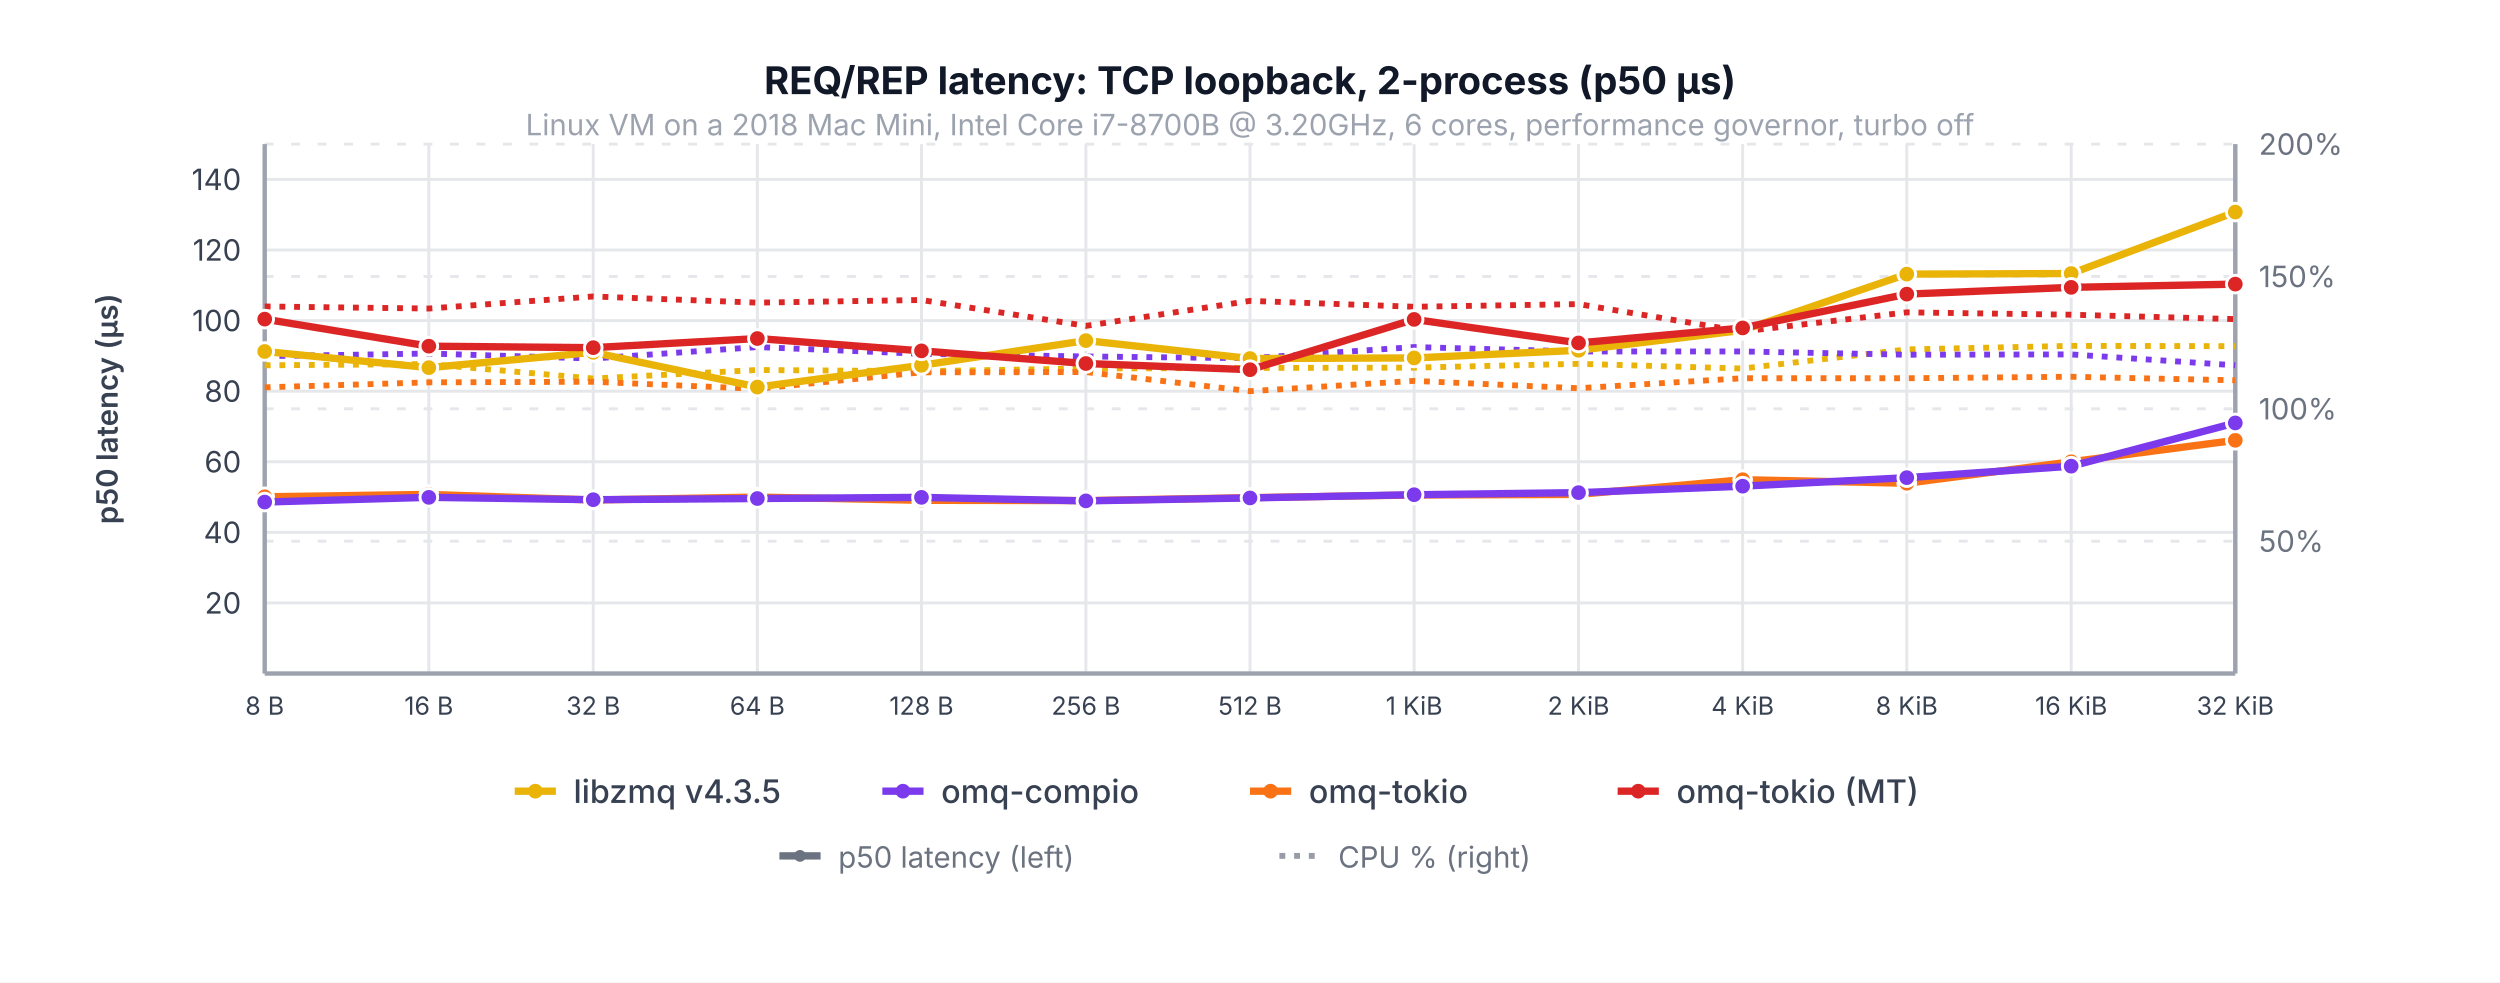
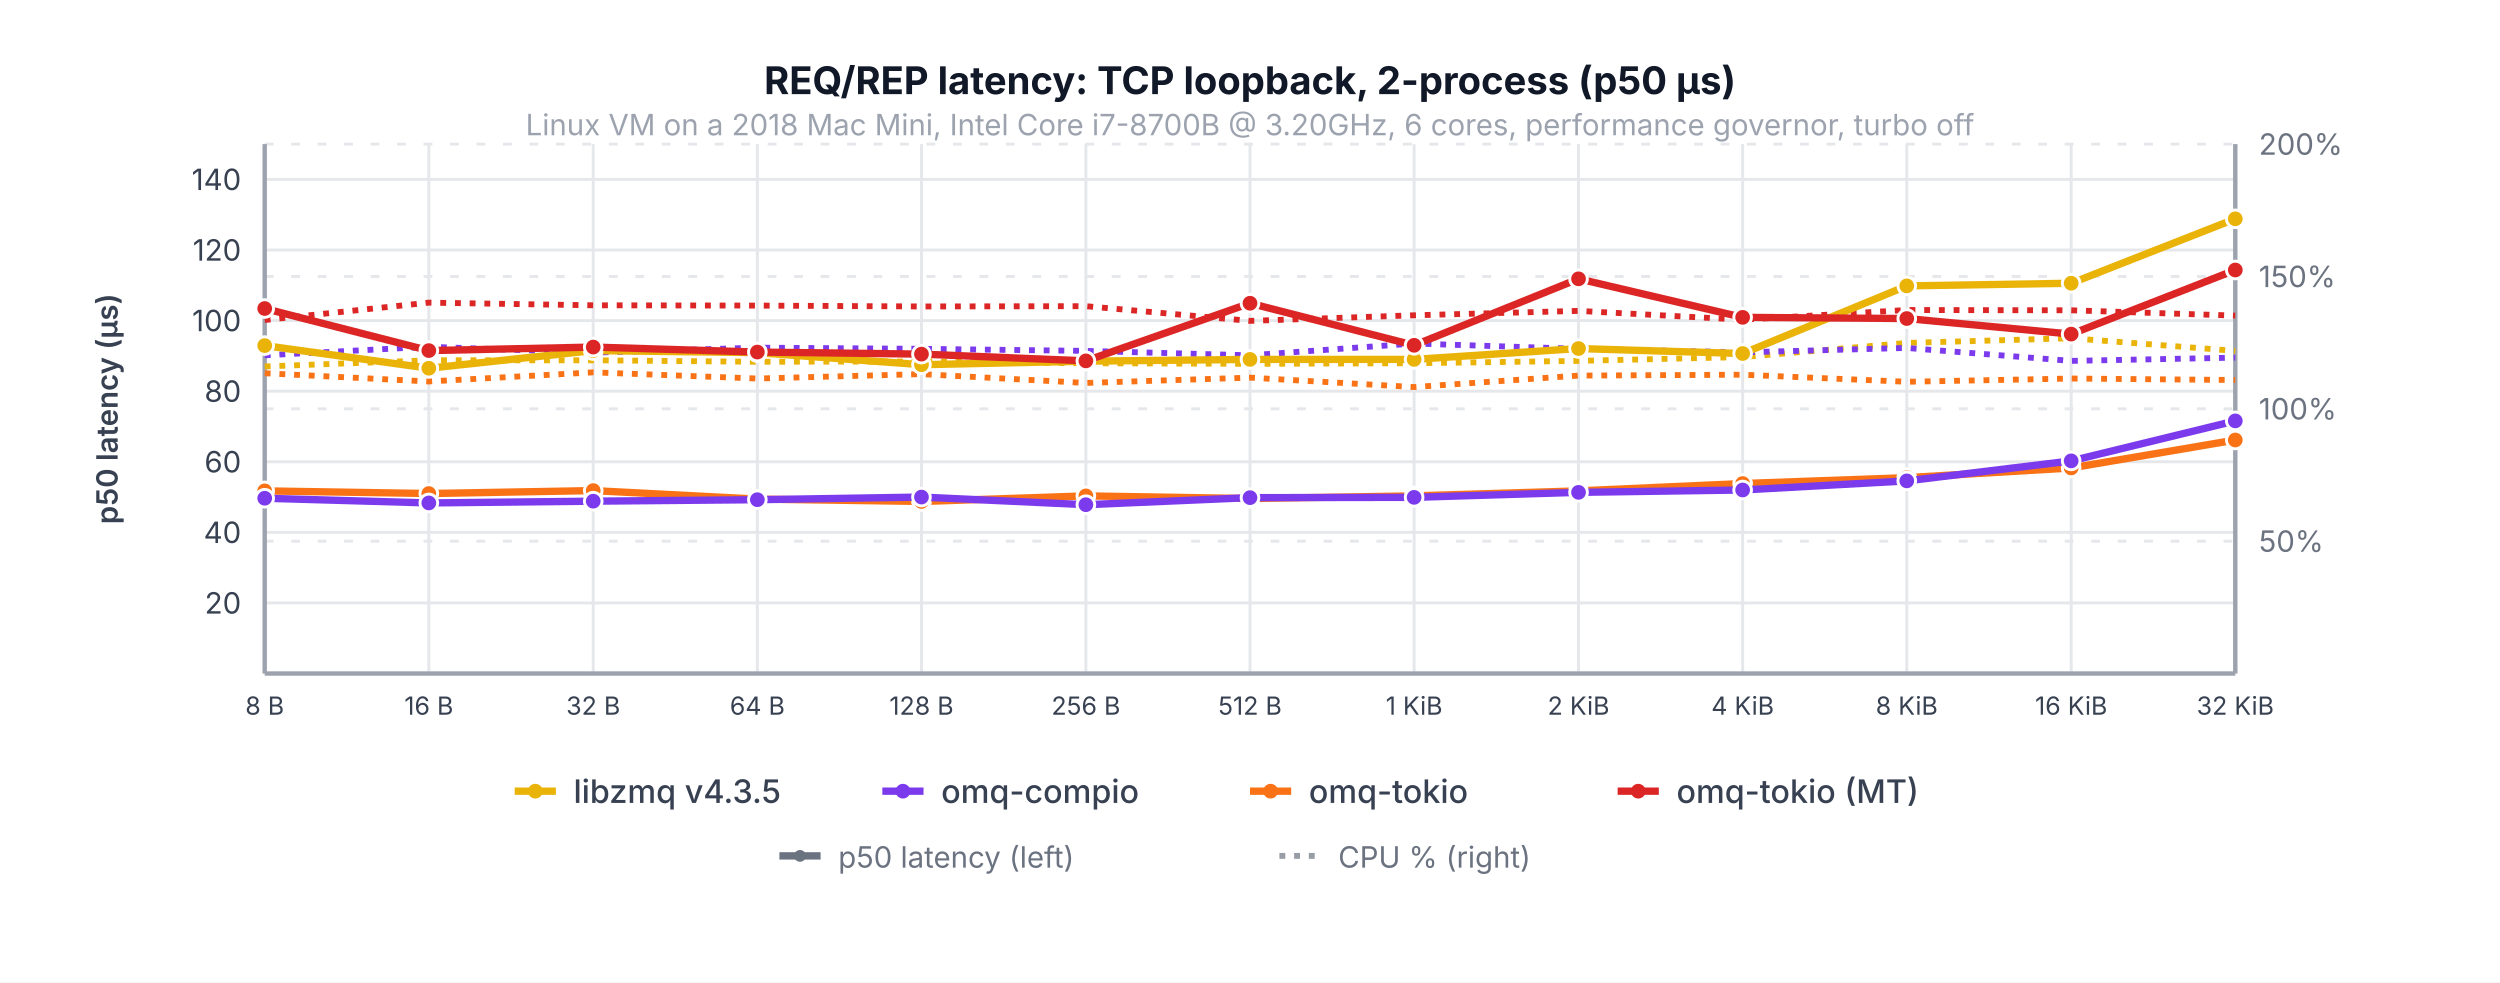
<svg xmlns="http://www.w3.org/2000/svg" viewBox="0 0 850 334" font-family="system-ui, -apple-system, sans-serif">
  <rect width="850" height="334" fill="white" />
  <text x="425.0" y="46" text-anchor="middle" fill="#9ca3af" font-size="10">Linux VM on a 2018 Mac Mini, Intel Core i7-8700B @ 3.20GHz, 6 cores, performance governor, turbo off</text>
  <text x="425.0" y="32.0" text-anchor="middle" fill="#111827" font-size="13" font-weight="700">REQ/REP latency: TCP loopback, 2-process (p50 µs)</text>
  <line x1="90.0" y1="205.0" x2="760.0" y2="205.0" stroke="#e5e7eb" stroke-width="1" />
  <text x="82.0" y="205.0" text-anchor="end" dominant-baseline="middle" fill="#374151" font-size="10">20</text>
  <line x1="90.0" y1="181.0" x2="760.0" y2="181.0" stroke="#e5e7eb" stroke-width="1" />
  <text x="82.0" y="181.0" text-anchor="end" dominant-baseline="middle" fill="#374151" font-size="10">40</text>
  <line x1="90.0" y1="157.0" x2="760.0" y2="157.0" stroke="#e5e7eb" stroke-width="1" />
  <text x="82.0" y="157.0" text-anchor="end" dominant-baseline="middle" fill="#374151" font-size="10">60</text>
  <line x1="90.0" y1="133.0" x2="760.0" y2="133.0" stroke="#e5e7eb" stroke-width="1" />
  <text x="82.0" y="133.0" text-anchor="end" dominant-baseline="middle" fill="#374151" font-size="10">80</text>
  <line x1="90.0" y1="109.0" x2="760.0" y2="109.0" stroke="#e5e7eb" stroke-width="1" />
  <text x="82.0" y="109.0" text-anchor="end" dominant-baseline="middle" fill="#374151" font-size="10">100</text>
  <line x1="90.0" y1="85.0" x2="760.0" y2="85.0" stroke="#e5e7eb" stroke-width="1" />
  <text x="82.0" y="85.0" text-anchor="end" dominant-baseline="middle" fill="#374151" font-size="10">120</text>
  <line x1="90.0" y1="61.0" x2="760.0" y2="61.0" stroke="#e5e7eb" stroke-width="1" />
  <text x="82.0" y="61.0" text-anchor="end" dominant-baseline="middle" fill="#374151" font-size="10">140</text>
  <line x1="90.0" y1="184.0" x2="760.0" y2="184.0" stroke="#e5e7eb" stroke-width="1" stroke-dasharray="3,6" />
  <text x="768.0" y="184.0" text-anchor="start" dominant-baseline="middle" fill="#6b7280" font-size="10">50%</text>
  <line x1="90.0" y1="139.0" x2="760.0" y2="139.0" stroke="#e5e7eb" stroke-width="1" stroke-dasharray="3,6" />
  <text x="768.0" y="139.0" text-anchor="start" dominant-baseline="middle" fill="#6b7280" font-size="10">100%</text>
  <line x1="90.0" y1="94.0" x2="760.0" y2="94.0" stroke="#e5e7eb" stroke-width="1" stroke-dasharray="3,6" />
  <text x="768.0" y="94.0" text-anchor="start" dominant-baseline="middle" fill="#6b7280" font-size="10">150%</text>
  <line x1="90.0" y1="49.0" x2="760.0" y2="49.0" stroke="#e5e7eb" stroke-width="1" stroke-dasharray="3,6" />
  <text x="768.0" y="49.0" text-anchor="start" dominant-baseline="middle" fill="#6b7280" font-size="10">200%</text>
  <line x1="90.0" y1="49.0" x2="90.0" y2="229.0" stroke="#e5e7eb" stroke-width="1" />
  <line x1="145.8" y1="49.0" x2="145.8" y2="229.0" stroke="#e5e7eb" stroke-width="1" />
  <line x1="201.7" y1="49.0" x2="201.7" y2="229.0" stroke="#e5e7eb" stroke-width="1" />
  <line x1="257.5" y1="49.0" x2="257.5" y2="229.0" stroke="#e5e7eb" stroke-width="1" />
  <line x1="313.3" y1="49.0" x2="313.3" y2="229.0" stroke="#e5e7eb" stroke-width="1" />
  <line x1="369.2" y1="49.0" x2="369.2" y2="229.0" stroke="#e5e7eb" stroke-width="1" />
  <line x1="425.0" y1="49.0" x2="425.0" y2="229.0" stroke="#e5e7eb" stroke-width="1" />
  <line x1="480.8" y1="49.0" x2="480.8" y2="229.0" stroke="#e5e7eb" stroke-width="1" />
  <line x1="536.7" y1="49.0" x2="536.7" y2="229.0" stroke="#e5e7eb" stroke-width="1" />
  <line x1="592.5" y1="49.0" x2="592.5" y2="229.0" stroke="#e5e7eb" stroke-width="1" />
  <line x1="648.3" y1="49.0" x2="648.3" y2="229.0" stroke="#e5e7eb" stroke-width="1" />
  <line x1="704.2" y1="49.0" x2="704.2" y2="229.0" stroke="#e5e7eb" stroke-width="1" />
  <line x1="760.0" y1="49.0" x2="760.0" y2="229.0" stroke="#e5e7eb" stroke-width="1" />
  <line x1="90.0" y1="49.0" x2="90.0" y2="229.0" stroke="#9ca3af" stroke-width="1.5" />
  <line x1="760.0" y1="49.0" x2="760.0" y2="229.0" stroke="#9ca3af" stroke-width="1.5" />
  <line x1="90.0" y1="229.0" x2="760.0" y2="229.0" stroke="#9ca3af" stroke-width="1.5" />
  <text x="40.0" y="139.0" text-anchor="middle" fill="#374151" font-size="10" font-weight="600" transform="rotate(-90,40.0,139.0)">p50 latency (µs)</text>
-   <polyline points="90.0,124.2 145.8,123.8 201.7,128.7 257.5,125.8 313.3,126.2 369.2,125.3 425.0,125.1 480.8,125.0 536.7,123.7 592.5,125.3 648.3,118.8 704.2,117.6 760.0,117.7" fill="none" stroke="#eab308" stroke-width="2" stroke-dasharray="2,3" />
-   <polyline points="90.0,104.2 145.8,104.9 201.7,100.8 257.5,102.9 313.3,102.0 369.2,110.8 425.0,102.3 480.8,104.3 536.7,103.4 592.5,112.7 648.3,106.2 704.2,107.0 760.0,108.5" fill="none" stroke="#dc2626" stroke-width="2" stroke-dasharray="2,3" />
-   <polyline points="90.0,131.7 145.8,130.0 201.7,129.8 257.5,132.2 313.3,126.6 369.2,126.5 425.0,133.0 480.8,129.5 536.7,132.0 592.5,128.6 648.3,128.6 704.2,128.1 760.0,129.3" fill="none" stroke="#f97316" stroke-width="2" stroke-dasharray="2,3" />
-   <polyline points="90.0,121.1 145.8,120.2 201.7,121.9 257.5,118.0 313.3,120.3 369.2,121.2 425.0,121.8 480.8,118.0 536.7,119.5 592.5,119.5 648.3,120.6 704.2,120.5 760.0,124.2" fill="none" stroke="#7c3aed" stroke-width="2" stroke-dasharray="2,3" />
-   <polyline points="90.0,119.5 145.8,125.0 201.7,119.8 257.5,131.6 313.3,124.2 369.2,115.8 425.0,121.9 480.8,121.7 536.7,119.1 592.5,112.3 648.3,93.2 704.2,93.0 760.0,72.1" fill="none" stroke="#eab308" stroke-width="2.5" stroke-linecap="round" stroke-linejoin="round" />
-   <circle cx="90.0" cy="119.5" r="3" fill="#eab308" stroke="white" stroke-width="1" />
-   <circle cx="145.8" cy="125.0" r="3" fill="#eab308" stroke="white" stroke-width="1" />
-   <circle cx="201.7" cy="119.8" r="3" fill="#eab308" stroke="white" stroke-width="1" />
-   <circle cx="257.5" cy="131.6" r="3" fill="#eab308" stroke="white" stroke-width="1" />
-   <circle cx="313.3" cy="124.2" r="3" fill="#eab308" stroke="white" stroke-width="1" />
-   <circle cx="369.2" cy="115.8" r="3" fill="#eab308" stroke="white" stroke-width="1" />
-   <circle cx="425.0" cy="121.9" r="3" fill="#eab308" stroke="white" stroke-width="1" />
-   <circle cx="480.8" cy="121.7" r="3" fill="#eab308" stroke="white" stroke-width="1" />
-   <circle cx="536.7" cy="119.1" r="3" fill="#eab308" stroke="white" stroke-width="1" />
-   <circle cx="592.5" cy="112.3" r="3" fill="#eab308" stroke="white" stroke-width="1" />
-   <circle cx="648.3" cy="93.2" r="3" fill="#eab308" stroke="white" stroke-width="1" />
-   <circle cx="704.2" cy="93.0" r="3" fill="#eab308" stroke="white" stroke-width="1" />
-   <circle cx="760.0" cy="72.1" r="3" fill="#eab308" stroke="white" stroke-width="1" />
-   <polyline points="90.0,108.5 145.8,117.7 201.7,118.2 257.5,115.1 313.3,119.3 369.2,123.6 425.0,125.7 480.8,108.6 536.7,116.6 592.5,111.5 648.3,100.0 704.2,97.7 760.0,96.6" fill="none" stroke="#dc2626" stroke-width="2.5" stroke-linecap="round" stroke-linejoin="round" />
-   <circle cx="90.0" cy="108.5" r="3" fill="#dc2626" stroke="white" stroke-width="1" />
-   <circle cx="145.8" cy="117.7" r="3" fill="#dc2626" stroke="white" stroke-width="1" />
-   <circle cx="201.7" cy="118.2" r="3" fill="#dc2626" stroke="white" stroke-width="1" />
-   <circle cx="257.5" cy="115.1" r="3" fill="#dc2626" stroke="white" stroke-width="1" />
-   <circle cx="313.3" cy="119.3" r="3" fill="#dc2626" stroke="white" stroke-width="1" />
-   <circle cx="369.2" cy="123.6" r="3" fill="#dc2626" stroke="white" stroke-width="1" />
-   <circle cx="425.0" cy="125.7" r="3" fill="#dc2626" stroke="white" stroke-width="1" />
-   <circle cx="480.8" cy="108.6" r="3" fill="#dc2626" stroke="white" stroke-width="1" />
-   <circle cx="536.7" cy="116.6" r="3" fill="#dc2626" stroke="white" stroke-width="1" />
-   <circle cx="592.5" cy="111.5" r="3" fill="#dc2626" stroke="white" stroke-width="1" />
-   <circle cx="648.3" cy="100.0" r="3" fill="#dc2626" stroke="white" stroke-width="1" />
-   <circle cx="704.2" cy="97.7" r="3" fill="#dc2626" stroke="white" stroke-width="1" />
-   <circle cx="760.0" cy="96.6" r="3" fill="#dc2626" stroke="white" stroke-width="1" />
-   <polyline points="90.0,168.9 145.8,168.1 201.7,170.0 257.5,169.0 313.3,170.1 369.2,170.2 425.0,169.2 480.8,168.3 536.7,168.1 592.5,163.1 648.3,164.3 704.2,157.0 760.0,149.7" fill="none" stroke="#f97316" stroke-width="2.5" stroke-linecap="round" stroke-linejoin="round" />
-   <circle cx="90.0" cy="168.9" r="3" fill="#f97316" stroke="white" stroke-width="1" />
-   <circle cx="145.8" cy="168.1" r="3" fill="#f97316" stroke="white" stroke-width="1" />
-   <circle cx="201.7" cy="170.0" r="3" fill="#f97316" stroke="white" stroke-width="1" />
-   <circle cx="257.5" cy="169.0" r="3" fill="#f97316" stroke="white" stroke-width="1" />
-   <circle cx="313.3" cy="170.1" r="3" fill="#f97316" stroke="white" stroke-width="1" />
-   <circle cx="369.2" cy="170.2" r="3" fill="#f97316" stroke="white" stroke-width="1" />
-   <circle cx="425.0" cy="169.2" r="3" fill="#f97316" stroke="white" stroke-width="1" />
-   <circle cx="480.8" cy="168.3" r="3" fill="#f97316" stroke="white" stroke-width="1" />
-   <circle cx="536.7" cy="168.1" r="3" fill="#f97316" stroke="white" stroke-width="1" />
-   <circle cx="592.5" cy="163.1" r="3" fill="#f97316" stroke="white" stroke-width="1" />
-   <circle cx="648.3" cy="164.3" r="3" fill="#f97316" stroke="white" stroke-width="1" />
-   <circle cx="704.2" cy="157.0" r="3" fill="#f97316" stroke="white" stroke-width="1" />
-   <circle cx="760.0" cy="149.7" r="3" fill="#f97316" stroke="white" stroke-width="1" />
-   <polyline points="90.0,170.7 145.8,169.1 201.7,169.9 257.5,169.5 313.3,169.1 369.2,170.3 425.0,169.3 480.8,168.2 536.7,167.5 592.5,165.3 648.3,162.4 704.2,158.5 760.0,143.8" fill="none" stroke="#7c3aed" stroke-width="2.5" stroke-linecap="round" stroke-linejoin="round" />
-   <circle cx="90.0" cy="170.7" r="3" fill="#7c3aed" stroke="white" stroke-width="1" />
-   <circle cx="145.8" cy="169.1" r="3" fill="#7c3aed" stroke="white" stroke-width="1" />
-   <circle cx="201.7" cy="169.9" r="3" fill="#7c3aed" stroke="white" stroke-width="1" />
-   <circle cx="257.5" cy="169.5" r="3" fill="#7c3aed" stroke="white" stroke-width="1" />
-   <circle cx="313.3" cy="169.1" r="3" fill="#7c3aed" stroke="white" stroke-width="1" />
-   <circle cx="369.2" cy="170.3" r="3" fill="#7c3aed" stroke="white" stroke-width="1" />
-   <circle cx="425.0" cy="169.3" r="3" fill="#7c3aed" stroke="white" stroke-width="1" />
-   <circle cx="480.8" cy="168.2" r="3" fill="#7c3aed" stroke="white" stroke-width="1" />
-   <circle cx="536.7" cy="167.5" r="3" fill="#7c3aed" stroke="white" stroke-width="1" />
-   <circle cx="592.5" cy="165.3" r="3" fill="#7c3aed" stroke="white" stroke-width="1" />
-   <circle cx="648.3" cy="162.4" r="3" fill="#7c3aed" stroke="white" stroke-width="1" />
-   <circle cx="704.2" cy="158.5" r="3" fill="#7c3aed" stroke="white" stroke-width="1" />
-   <circle cx="760.0" cy="143.8" r="3" fill="#7c3aed" stroke="white" stroke-width="1" />
+   <polyline points="90.0,124.6 145.8,122.5 201.7,122.5 257.5,123.0 313.3,122.9 369.2,123.5 425.0,123.7 480.8,123.5 536.7,122.7 592.5,121.4 648.3,116.6 704.2,115.0 760.0,119.3" fill="none" stroke="#eab308" stroke-width="2" stroke-dasharray="2,3" />
+   <polyline points="90.0,108.8 145.8,102.9 201.7,103.8 257.5,103.9 313.3,104.2 369.2,104.1 425.0,109.1 480.8,107.2 536.7,105.7 592.5,108.7 648.3,105.4 704.2,105.5 760.0,107.3" fill="none" stroke="#dc2626" stroke-width="2" stroke-dasharray="2,3" />
+   <polyline points="90.0,126.9 145.8,129.7 201.7,126.6 257.5,128.7 313.3,127.2 369.2,130.2 425.0,128.4 480.8,131.6 536.7,127.7 592.5,127.4 648.3,129.8 704.2,128.7 760.0,129.2" fill="none" stroke="#f97316" stroke-width="2" stroke-dasharray="2,3" />
+   <polyline points="90.0,120.8 145.8,117.9 201.7,119.9 257.5,118.2 313.3,118.6 369.2,119.3 425.0,120.8 480.8,116.8 536.7,118.6 592.5,119.8 648.3,118.3 704.2,122.7 760.0,121.6" fill="none" stroke="#7c3aed" stroke-width="2" stroke-dasharray="2,3" />
+   <polyline points="90.0,117.5 145.8,125.2 201.7,119.2 257.5,119.9 313.3,124.0 369.2,122.8 425.0,122.2 480.8,122.2 536.7,118.5 592.5,120.2 648.3,97.2 704.2,96.3 760.0,74.4" fill="none" stroke="#eab308" stroke-width="2.5" stroke-linecap="round" stroke-linejoin="round" />
+   <circle cx="90.0" cy="117.5" r="3" fill="#eab308" stroke="white" stroke-width="1" />
+   <circle cx="145.8" cy="125.2" r="3" fill="#eab308" stroke="white" stroke-width="1" />
+   <circle cx="201.7" cy="119.2" r="3" fill="#eab308" stroke="white" stroke-width="1" />
+   <circle cx="257.5" cy="119.9" r="3" fill="#eab308" stroke="white" stroke-width="1" />
+   <circle cx="313.3" cy="124.0" r="3" fill="#eab308" stroke="white" stroke-width="1" />
+   <circle cx="369.2" cy="122.8" r="3" fill="#eab308" stroke="white" stroke-width="1" />
+   <circle cx="425.0" cy="122.2" r="3" fill="#eab308" stroke="white" stroke-width="1" />
+   <circle cx="480.8" cy="122.2" r="3" fill="#eab308" stroke="white" stroke-width="1" />
+   <circle cx="536.7" cy="118.5" r="3" fill="#eab308" stroke="white" stroke-width="1" />
+   <circle cx="592.5" cy="120.2" r="3" fill="#eab308" stroke="white" stroke-width="1" />
+   <circle cx="648.3" cy="97.2" r="3" fill="#eab308" stroke="white" stroke-width="1" />
+   <circle cx="704.2" cy="96.3" r="3" fill="#eab308" stroke="white" stroke-width="1" />
+   <circle cx="760.0" cy="74.4" r="3" fill="#eab308" stroke="white" stroke-width="1" />
+   <polyline points="90.0,104.9 145.8,119.2 201.7,118.0 257.5,119.7 313.3,120.4 369.2,122.7 425.0,103.1 480.8,117.4 536.7,94.8 592.5,107.9 648.3,108.3 704.2,113.6 760.0,91.8" fill="none" stroke="#dc2626" stroke-width="2.5" stroke-linecap="round" stroke-linejoin="round" />
+   <circle cx="90.0" cy="104.9" r="3" fill="#dc2626" stroke="white" stroke-width="1" />
+   <circle cx="145.8" cy="119.2" r="3" fill="#dc2626" stroke="white" stroke-width="1" />
+   <circle cx="201.7" cy="118.0" r="3" fill="#dc2626" stroke="white" stroke-width="1" />
+   <circle cx="257.5" cy="119.7" r="3" fill="#dc2626" stroke="white" stroke-width="1" />
+   <circle cx="313.3" cy="120.4" r="3" fill="#dc2626" stroke="white" stroke-width="1" />
+   <circle cx="369.2" cy="122.7" r="3" fill="#dc2626" stroke="white" stroke-width="1" />
+   <circle cx="425.0" cy="103.1" r="3" fill="#dc2626" stroke="white" stroke-width="1" />
+   <circle cx="480.8" cy="117.4" r="3" fill="#dc2626" stroke="white" stroke-width="1" />
+   <circle cx="536.7" cy="94.8" r="3" fill="#dc2626" stroke="white" stroke-width="1" />
+   <circle cx="592.5" cy="107.9" r="3" fill="#dc2626" stroke="white" stroke-width="1" />
+   <circle cx="648.3" cy="108.3" r="3" fill="#dc2626" stroke="white" stroke-width="1" />
+   <circle cx="704.2" cy="113.6" r="3" fill="#dc2626" stroke="white" stroke-width="1" />
+   <circle cx="760.0" cy="91.8" r="3" fill="#dc2626" stroke="white" stroke-width="1" />
+   <polyline points="90.0,166.9 145.8,167.8 201.7,166.8 257.5,169.7 313.3,170.5 369.2,168.6 425.0,169.5 480.8,168.6 536.7,166.9 592.5,164.4 648.3,162.4 704.2,159.1 760.0,149.6" fill="none" stroke="#f97316" stroke-width="2.5" stroke-linecap="round" stroke-linejoin="round" />
+   <circle cx="90.0" cy="166.9" r="3" fill="#f97316" stroke="white" stroke-width="1" />
+   <circle cx="145.8" cy="167.8" r="3" fill="#f97316" stroke="white" stroke-width="1" />
+   <circle cx="201.7" cy="166.8" r="3" fill="#f97316" stroke="white" stroke-width="1" />
+   <circle cx="257.5" cy="169.7" r="3" fill="#f97316" stroke="white" stroke-width="1" />
+   <circle cx="313.3" cy="170.5" r="3" fill="#f97316" stroke="white" stroke-width="1" />
+   <circle cx="369.2" cy="168.6" r="3" fill="#f97316" stroke="white" stroke-width="1" />
+   <circle cx="425.0" cy="169.5" r="3" fill="#f97316" stroke="white" stroke-width="1" />
+   <circle cx="480.8" cy="168.6" r="3" fill="#f97316" stroke="white" stroke-width="1" />
+   <circle cx="536.7" cy="166.9" r="3" fill="#f97316" stroke="white" stroke-width="1" />
+   <circle cx="592.5" cy="164.4" r="3" fill="#f97316" stroke="white" stroke-width="1" />
+   <circle cx="648.3" cy="162.4" r="3" fill="#f97316" stroke="white" stroke-width="1" />
+   <circle cx="704.2" cy="159.1" r="3" fill="#f97316" stroke="white" stroke-width="1" />
+   <circle cx="760.0" cy="149.6" r="3" fill="#f97316" stroke="white" stroke-width="1" />
+   <polyline points="90.0,169.4 145.8,171.0 201.7,170.4 257.5,169.9 313.3,169.0 369.2,171.6 425.0,169.2 480.8,169.1 536.7,167.4 592.5,166.6 648.3,163.5 704.2,156.7 760.0,143.1" fill="none" stroke="#7c3aed" stroke-width="2.5" stroke-linecap="round" stroke-linejoin="round" />
+   <circle cx="90.0" cy="169.4" r="3" fill="#7c3aed" stroke="white" stroke-width="1" />
+   <circle cx="145.8" cy="171.0" r="3" fill="#7c3aed" stroke="white" stroke-width="1" />
+   <circle cx="201.7" cy="170.4" r="3" fill="#7c3aed" stroke="white" stroke-width="1" />
+   <circle cx="257.5" cy="169.9" r="3" fill="#7c3aed" stroke="white" stroke-width="1" />
+   <circle cx="313.3" cy="169.0" r="3" fill="#7c3aed" stroke="white" stroke-width="1" />
+   <circle cx="369.2" cy="171.6" r="3" fill="#7c3aed" stroke="white" stroke-width="1" />
+   <circle cx="425.0" cy="169.2" r="3" fill="#7c3aed" stroke="white" stroke-width="1" />
+   <circle cx="480.8" cy="169.1" r="3" fill="#7c3aed" stroke="white" stroke-width="1" />
+   <circle cx="536.7" cy="167.4" r="3" fill="#7c3aed" stroke="white" stroke-width="1" />
+   <circle cx="592.5" cy="166.6" r="3" fill="#7c3aed" stroke="white" stroke-width="1" />
+   <circle cx="648.3" cy="163.5" r="3" fill="#7c3aed" stroke="white" stroke-width="1" />
+   <circle cx="704.2" cy="156.7" r="3" fill="#7c3aed" stroke="white" stroke-width="1" />
+   <circle cx="760.0" cy="143.1" r="3" fill="#7c3aed" stroke="white" stroke-width="1" />
  <text x="90.0" y="243.0" text-anchor="middle" fill="#374151" font-size="8.5">8 B</text>
  <text x="145.8" y="243.0" text-anchor="middle" fill="#374151" font-size="8.5">16 B</text>
  <text x="201.7" y="243.0" text-anchor="middle" fill="#374151" font-size="8.5">32 B</text>
  <text x="257.5" y="243.0" text-anchor="middle" fill="#374151" font-size="8.5">64 B</text>
  <text x="313.3" y="243.0" text-anchor="middle" fill="#374151" font-size="8.5">128 B</text>
  <text x="369.2" y="243.0" text-anchor="middle" fill="#374151" font-size="8.5">256 B</text>
  <text x="425.0" y="243.0" text-anchor="middle" fill="#374151" font-size="8.5">512 B</text>
  <text x="480.8" y="243.0" text-anchor="middle" fill="#374151" font-size="8.5">1 KiB</text>
  <text x="536.7" y="243.0" text-anchor="middle" fill="#374151" font-size="8.5">2 KiB</text>
  <text x="592.5" y="243.0" text-anchor="middle" fill="#374151" font-size="8.5">4 KiB</text>
  <text x="648.3" y="243.0" text-anchor="middle" fill="#374151" font-size="8.5">8 KiB</text>
  <text x="704.2" y="243.0" text-anchor="middle" fill="#374151" font-size="8.5">16 KiB</text>
  <text x="760.0" y="243.0" text-anchor="middle" fill="#374151" font-size="8.5">32 KiB</text>
  <line x1="175" y1="269" x2="189" y2="269" stroke="#eab308" stroke-width="2.5" />
  <circle cx="182" cy="269" r="2.5" fill="#eab308" />
  <text x="195" y="273" fill="#374151" font-size="11" font-weight="500">libzmq v4.3.5</text>
  <line x1="300" y1="269" x2="314" y2="269" stroke="#7c3aed" stroke-width="2.5" />
  <circle cx="307" cy="269" r="2.5" fill="#7c3aed" />
  <text x="320" y="273" fill="#374151" font-size="11" font-weight="500">omq-compio</text>
  <line x1="425" y1="269" x2="439" y2="269" stroke="#f97316" stroke-width="2.5" />
  <circle cx="432" cy="269" r="2.5" fill="#f97316" />
  <text x="445" y="273" fill="#374151" font-size="11" font-weight="500">omq-tokio</text>
  <line x1="550" y1="269" x2="564" y2="269" stroke="#dc2626" stroke-width="2.5" />
  <circle cx="557" cy="269" r="2.5" fill="#dc2626" />
  <text x="570" y="273" fill="#374151" font-size="11" font-weight="500">omq-tokio (MT)</text>
  <line x1="265" y1="291" x2="279" y2="291" stroke="#6b7280" stroke-width="2.5" />
  <circle cx="272" cy="291" r="2" fill="#6b7280" />
  <text x="285" y="295" fill="#6b7280" font-size="10">p50 latency (left)</text>
  <line x1="435" y1="291" x2="449" y2="291" stroke="#6b7280" stroke-width="2" stroke-dasharray="2,3" opacity="0.7" />
  <text x="455" y="295" fill="#6b7280" font-size="10">CPU % (right)</text>
</svg>
